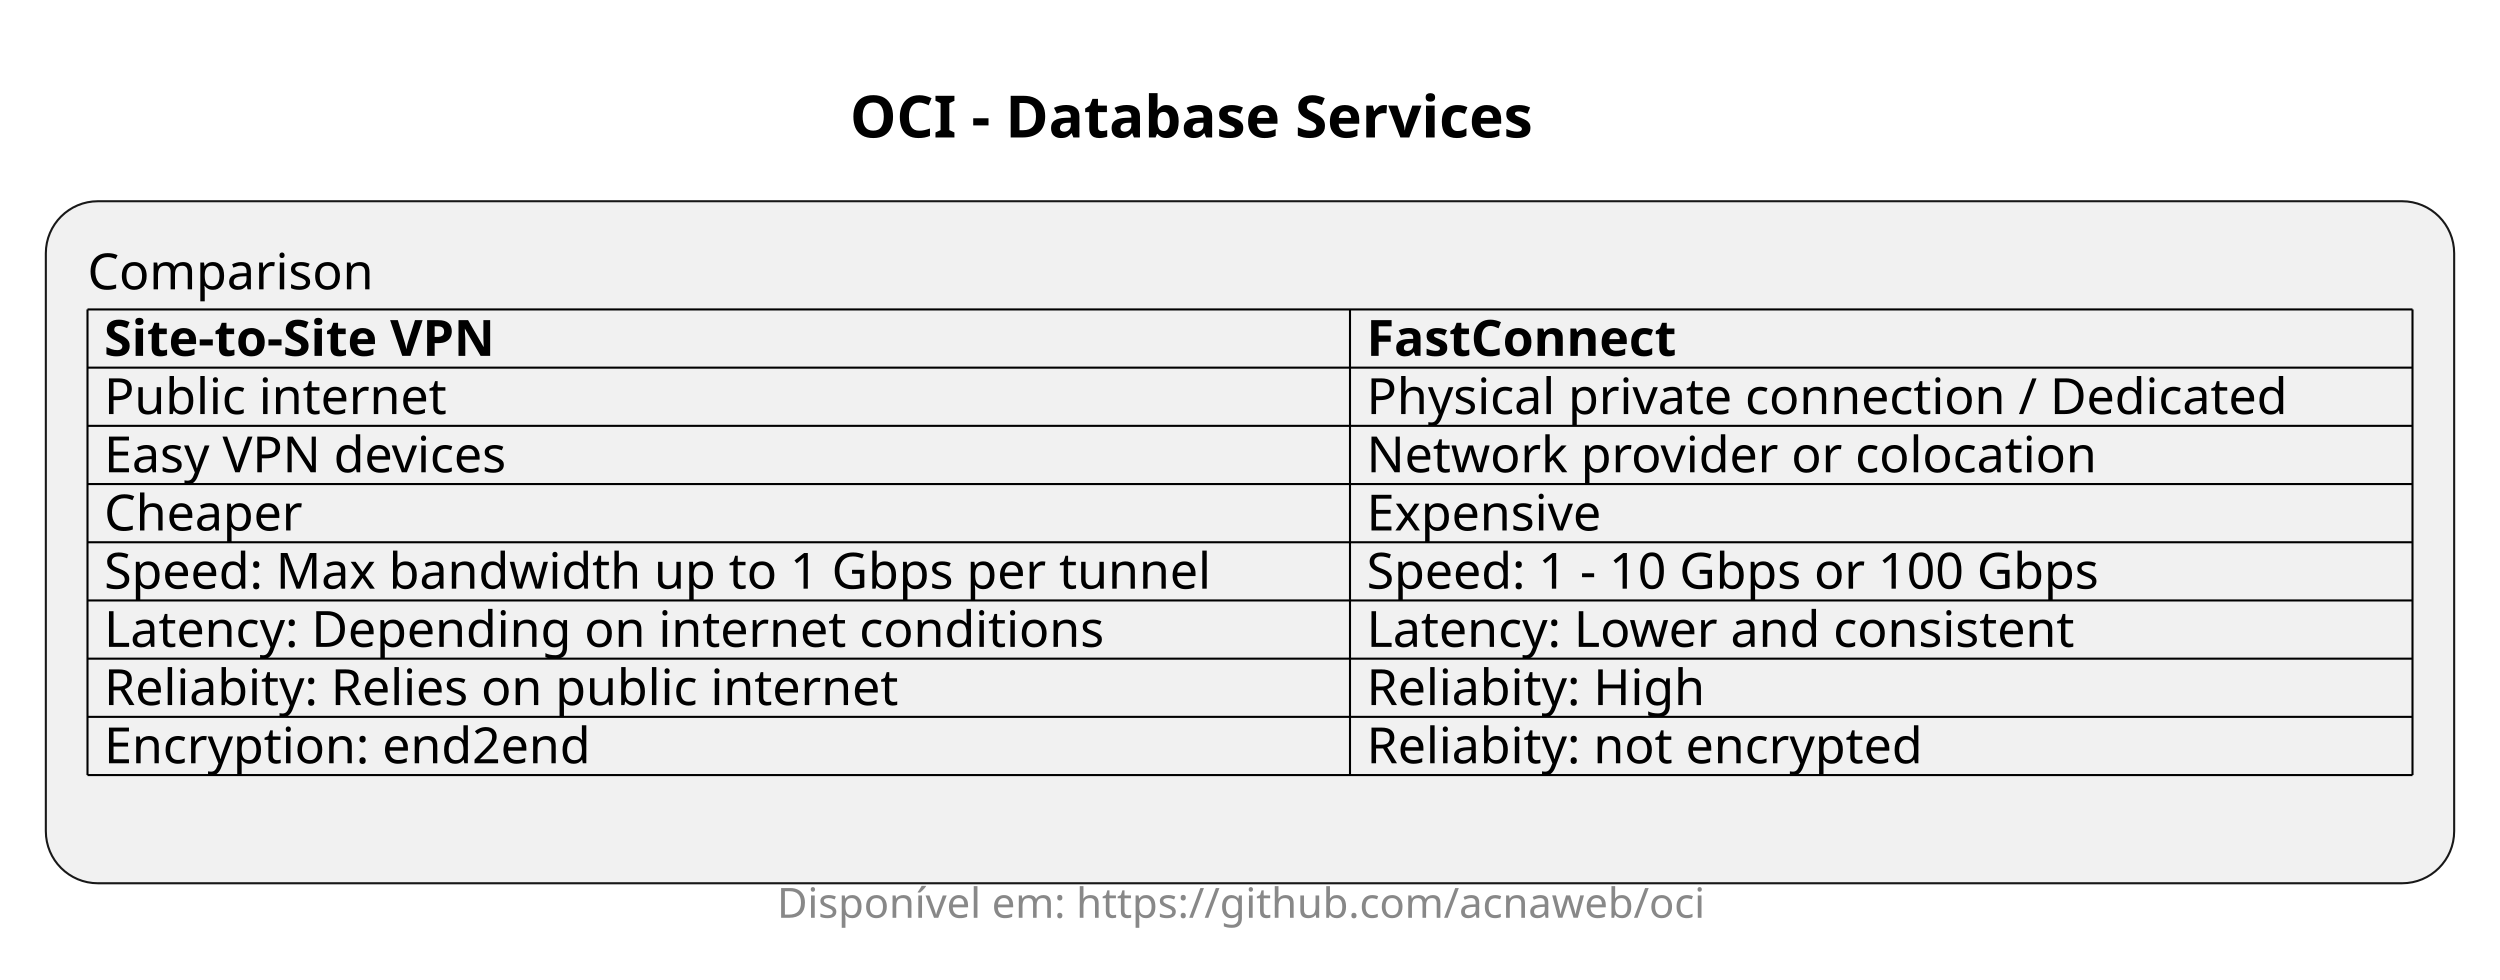
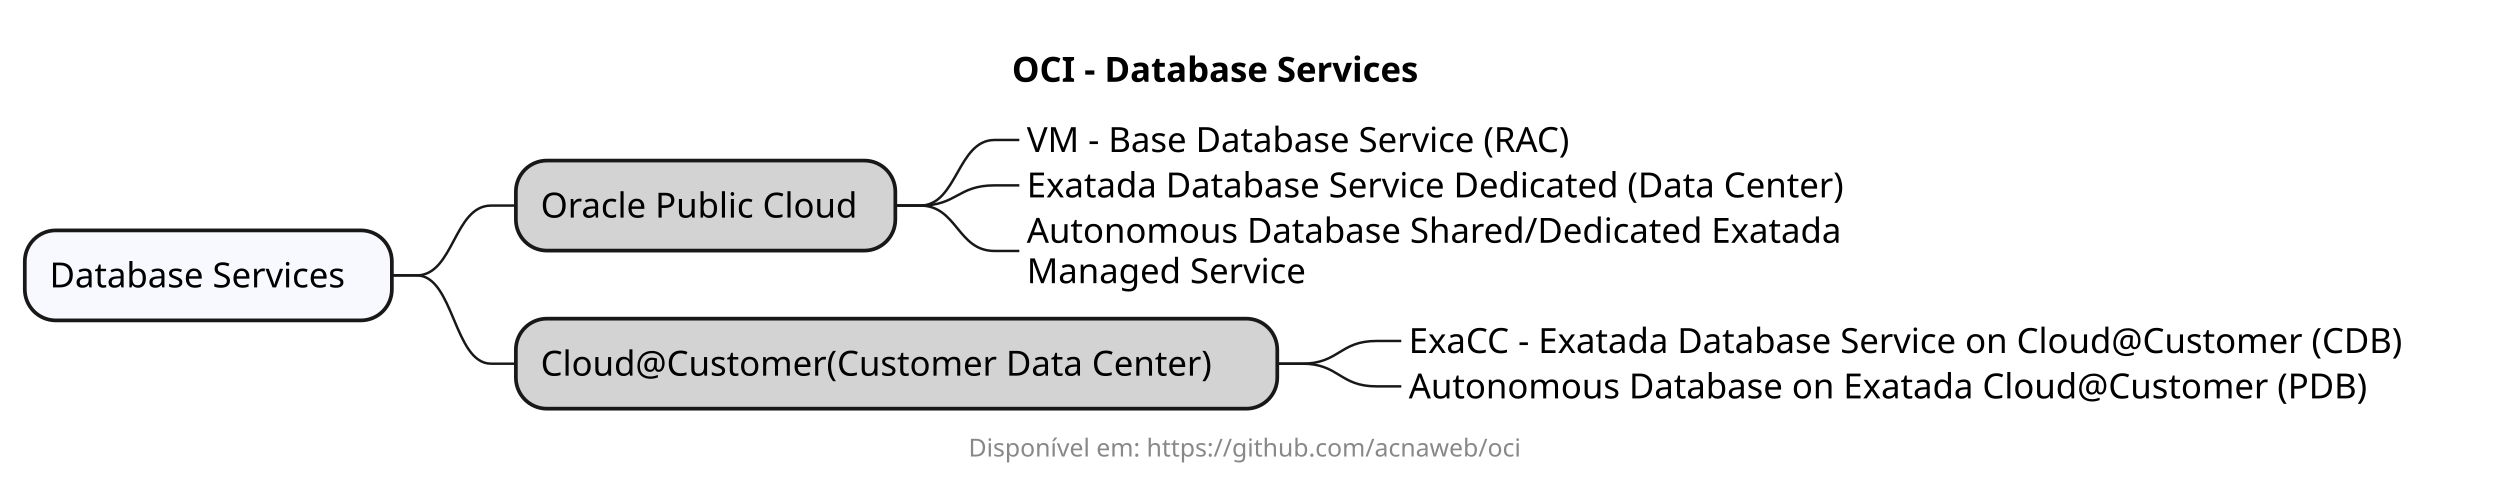
- <svg xmlns="http://www.w3.org/2000/svg" contentStyleType="text/css" height="235px" preserveAspectRatio="none" style="width:600px;height:235px;background:#FFFFFF;" version="1.1" viewBox="0 0 600 235" width="600px" zoomAndPan="magnify">
+ <svg xmlns="http://www.w3.org/2000/svg" contentStyleType="text/css" height="199px" preserveAspectRatio="none" style="width:1008px;height:199px;background:#FFFFFF;" version="1.1" viewBox="0 0 1008 199" width="1008px" zoomAndPan="magnify">
  <defs />
  <g>
-     <text fill="#000000" font-family="sans-serif" font-size="14" font-weight="bold" lengthAdjust="spacing" textLength="189" x="204" y="32.995">OCI - Database Services</text>
-     <rect fill="#F1F1F1" height="163.688" rx="12.5" ry="12.5" style="stroke:#181818;stroke-width:0.5;" width="578" x="11" y="48.297" />
-     <text fill="#000000" font-family="sans-serif" font-size="12" lengthAdjust="spacing" textLength="74" x="21" y="69.436">Comparison</text>
-     <text fill="#000000" font-family="sans-serif" font-size="12" font-weight="bold" lengthAdjust="spacing" textLength="113" x="25" y="85.404">Site-to-Site VPN</text>
-     <text fill="#000000" font-family="sans-serif" font-size="12" font-weight="bold" lengthAdjust="spacing" textLength="89" x="328" y="85.404">FastConnect</text>
-     <text fill="#000000" font-family="sans-serif" font-size="12" lengthAdjust="spacing" textLength="91" x="25" y="99.373">Public internet</text>
-     <text fill="#000000" font-family="sans-serif" font-size="12" lengthAdjust="spacing" textLength="247" x="328" y="99.373">Physical private connection / Dedicated</text>
-     <text fill="#000000" font-family="sans-serif" font-size="12" lengthAdjust="spacing" textLength="109" x="25" y="113.342">Easy VPN devices</text>
-     <text fill="#000000" font-family="sans-serif" font-size="12" lengthAdjust="spacing" textLength="192" x="328" y="113.342">Network provider or colocation</text>
-     <text fill="#000000" font-family="sans-serif" font-size="12" lengthAdjust="spacing" textLength="53" x="25" y="127.311">Cheaper</text>
-     <text fill="#000000" font-family="sans-serif" font-size="12" lengthAdjust="spacing" textLength="62" x="328" y="127.311">Expensive</text>
-     <text fill="#000000" font-family="sans-serif" font-size="12" lengthAdjust="spacing" textLength="295" x="25" y="141.279">Speed: Max bandwidth up to 1 Gbps per tunnel</text>
-     <text fill="#000000" font-family="sans-serif" font-size="12" lengthAdjust="spacing" textLength="201" x="328" y="141.279">Speed: 1 - 10 Gbps or 100 Gbps</text>
-     <text fill="#000000" font-family="sans-serif" font-size="12" lengthAdjust="spacing" textLength="267" x="25" y="155.248">Latency: Depending on internet conditions</text>
-     <text fill="#000000" font-family="sans-serif" font-size="12" lengthAdjust="spacing" textLength="190" x="328" y="155.248">Latency: Lower and consistent</text>
-     <text fill="#000000" font-family="sans-serif" font-size="12" lengthAdjust="spacing" textLength="212" x="25" y="169.217">Reliabity: Relies on public internet</text>
-     <text fill="#000000" font-family="sans-serif" font-size="12" lengthAdjust="spacing" textLength="88" x="328" y="169.217">Reliabity: High</text>
-     <text fill="#000000" font-family="sans-serif" font-size="12" lengthAdjust="spacing" textLength="130" x="25" y="183.185">Encryption: end2end</text>
-     <text fill="#000000" font-family="sans-serif" font-size="12" lengthAdjust="spacing" textLength="148" x="328" y="183.185">Reliabity: not encrypted</text>
-     <line style="stroke:#000000;stroke-width:0.5;" x1="21" x2="579" y1="74.266" y2="74.266" />
-     <line style="stroke:#000000;stroke-width:0.5;" x1="21" x2="579" y1="88.234" y2="88.234" />
-     <line style="stroke:#000000;stroke-width:0.5;" x1="21" x2="579" y1="102.203" y2="102.203" />
-     <line style="stroke:#000000;stroke-width:0.5;" x1="21" x2="579" y1="116.172" y2="116.172" />
-     <line style="stroke:#000000;stroke-width:0.5;" x1="21" x2="579" y1="130.141" y2="130.141" />
-     <line style="stroke:#000000;stroke-width:0.5;" x1="21" x2="579" y1="144.109" y2="144.109" />
-     <line style="stroke:#000000;stroke-width:0.5;" x1="21" x2="579" y1="158.078" y2="158.078" />
-     <line style="stroke:#000000;stroke-width:0.5;" x1="21" x2="579" y1="172.047" y2="172.047" />
-     <line style="stroke:#000000;stroke-width:0.5;" x1="21" x2="579" y1="186.016" y2="186.016" />
-     <line style="stroke:#000000;stroke-width:0.5;" x1="21" x2="21" y1="74.266" y2="186.016" />
-     <line style="stroke:#000000;stroke-width:0.5;" x1="324" x2="324" y1="74.266" y2="186.016" />
-     <line style="stroke:#000000;stroke-width:0.5;" x1="579" x2="579" y1="74.266" y2="186.016" />
-     <text fill="#000000" font-family="sans-serif" font-size="12" lengthAdjust="spacing" textLength="4" x="21" y="199.154"> </text>
-     <text fill="#888888" font-family="sans-serif" font-size="10" lengthAdjust="spacing" textLength="224" x="186.5" y="220.267">Disponível em: https://github.com/acnaweb/oci</text>
+     <text fill="#000000" font-family="sans-serif" font-size="14" font-weight="bold" lengthAdjust="spacing" textLength="189" x="408" y="32.995">OCI - Database Services</text>
+     <rect fill="#F8F8FF" height="36.297" rx="12.5" ry="12.5" style="stroke:#181818;stroke-width:1.5;" width="148" x="10" y="92.891" />
+     <text fill="#000000" font-family="sans-serif" font-size="14" lengthAdjust="spacing" textLength="128" x="20" y="115.886">Database Services</text>
+     <rect fill="#D3D3D3" height="36.297" rx="12.5" ry="12.5" style="stroke:#181818;stroke-width:1.5;" width="153" x="208" y="64.742" />
+     <text fill="#000000" font-family="sans-serif" font-size="14" lengthAdjust="spacing" textLength="133" x="218" y="87.737">Oracle Public Cloud</text>
+     <text fill="#000000" font-family="sans-serif" font-size="14" lengthAdjust="spacing" textLength="236" x="414" y="61.292">VM - Base Database Service (RAC)</text>
+     <path d="M361,82.891 L371,82.891 C386,82.891 386,56.445 401,56.445 L411,56.445 " fill="none" style="stroke:#181818;stroke-width:1.0;" />
+     <text fill="#000000" font-family="sans-serif" font-size="14" lengthAdjust="spacing" textLength="350" x="414" y="79.589">Exatada Database Service Dedicated (Data Center)</text>
+     <path d="M361,82.891 L371,82.891 C386,82.891 386,74.742 401,74.742 L411,74.742 " fill="none" style="stroke:#181818;stroke-width:1.0;" />
+     <text fill="#000000" font-family="sans-serif" font-size="14" lengthAdjust="spacing" textLength="346" x="414" y="97.886">Autonomous Database Shared/Dedicated Exatada</text>
+     <text fill="#000000" font-family="sans-serif" font-size="14" lengthAdjust="spacing" textLength="118" x="414" y="114.183">Managed Service</text>
+     <path d="M361,82.891 L371,82.891 C386,82.891 386,101.188 401,101.188 L411,101.188 " fill="none" style="stroke:#181818;stroke-width:1.0;" />
+     <path d="M158,111.039 L168,111.039 C183,111.039 183,82.891 198,82.891 L208,82.891 " fill="none" style="stroke:#181818;stroke-width:1.0;" />
+     <rect fill="#D3D3D3" height="36.297" rx="12.5" ry="12.5" style="stroke:#181818;stroke-width:1.5;" width="307" x="208" y="128.484" />
+     <text fill="#000000" font-family="sans-serif" font-size="14" lengthAdjust="spacing" textLength="287" x="218" y="151.48">Cloud@Customer(Customer Data Center)</text>
+     <text fill="#000000" font-family="sans-serif" font-size="14" lengthAdjust="spacing" textLength="428" x="568" y="142.331">ExaCC - Exatada Database Service on Cloud@Customer (CDB)</text>
+     <path d="M515,146.633 L525,146.633 C540,146.633 540,137.484 555,137.484 L565,137.484 " fill="none" style="stroke:#181818;stroke-width:1.0;" />
+     <text fill="#000000" font-family="sans-serif" font-size="14" lengthAdjust="spacing" textLength="409" x="568" y="160.628">Autonomous Database on Exatada Cloud@Customer (PDB)</text>
+     <path d="M515,146.633 L525,146.633 C540,146.633 540,155.781 555,155.781 L565,155.781 " fill="none" style="stroke:#181818;stroke-width:1.0;" />
+     <path d="M158,111.039 L168,111.039 C183,111.039 183,146.633 198,146.633 L208,146.633 " fill="none" style="stroke:#181818;stroke-width:1.0;" />
+     <text fill="#888888" font-family="sans-serif" font-size="10" lengthAdjust="spacing" textLength="224" x="390.5" y="184.064">Disponível em: https://github.com/acnaweb/oci</text>
  </g>
</svg>
